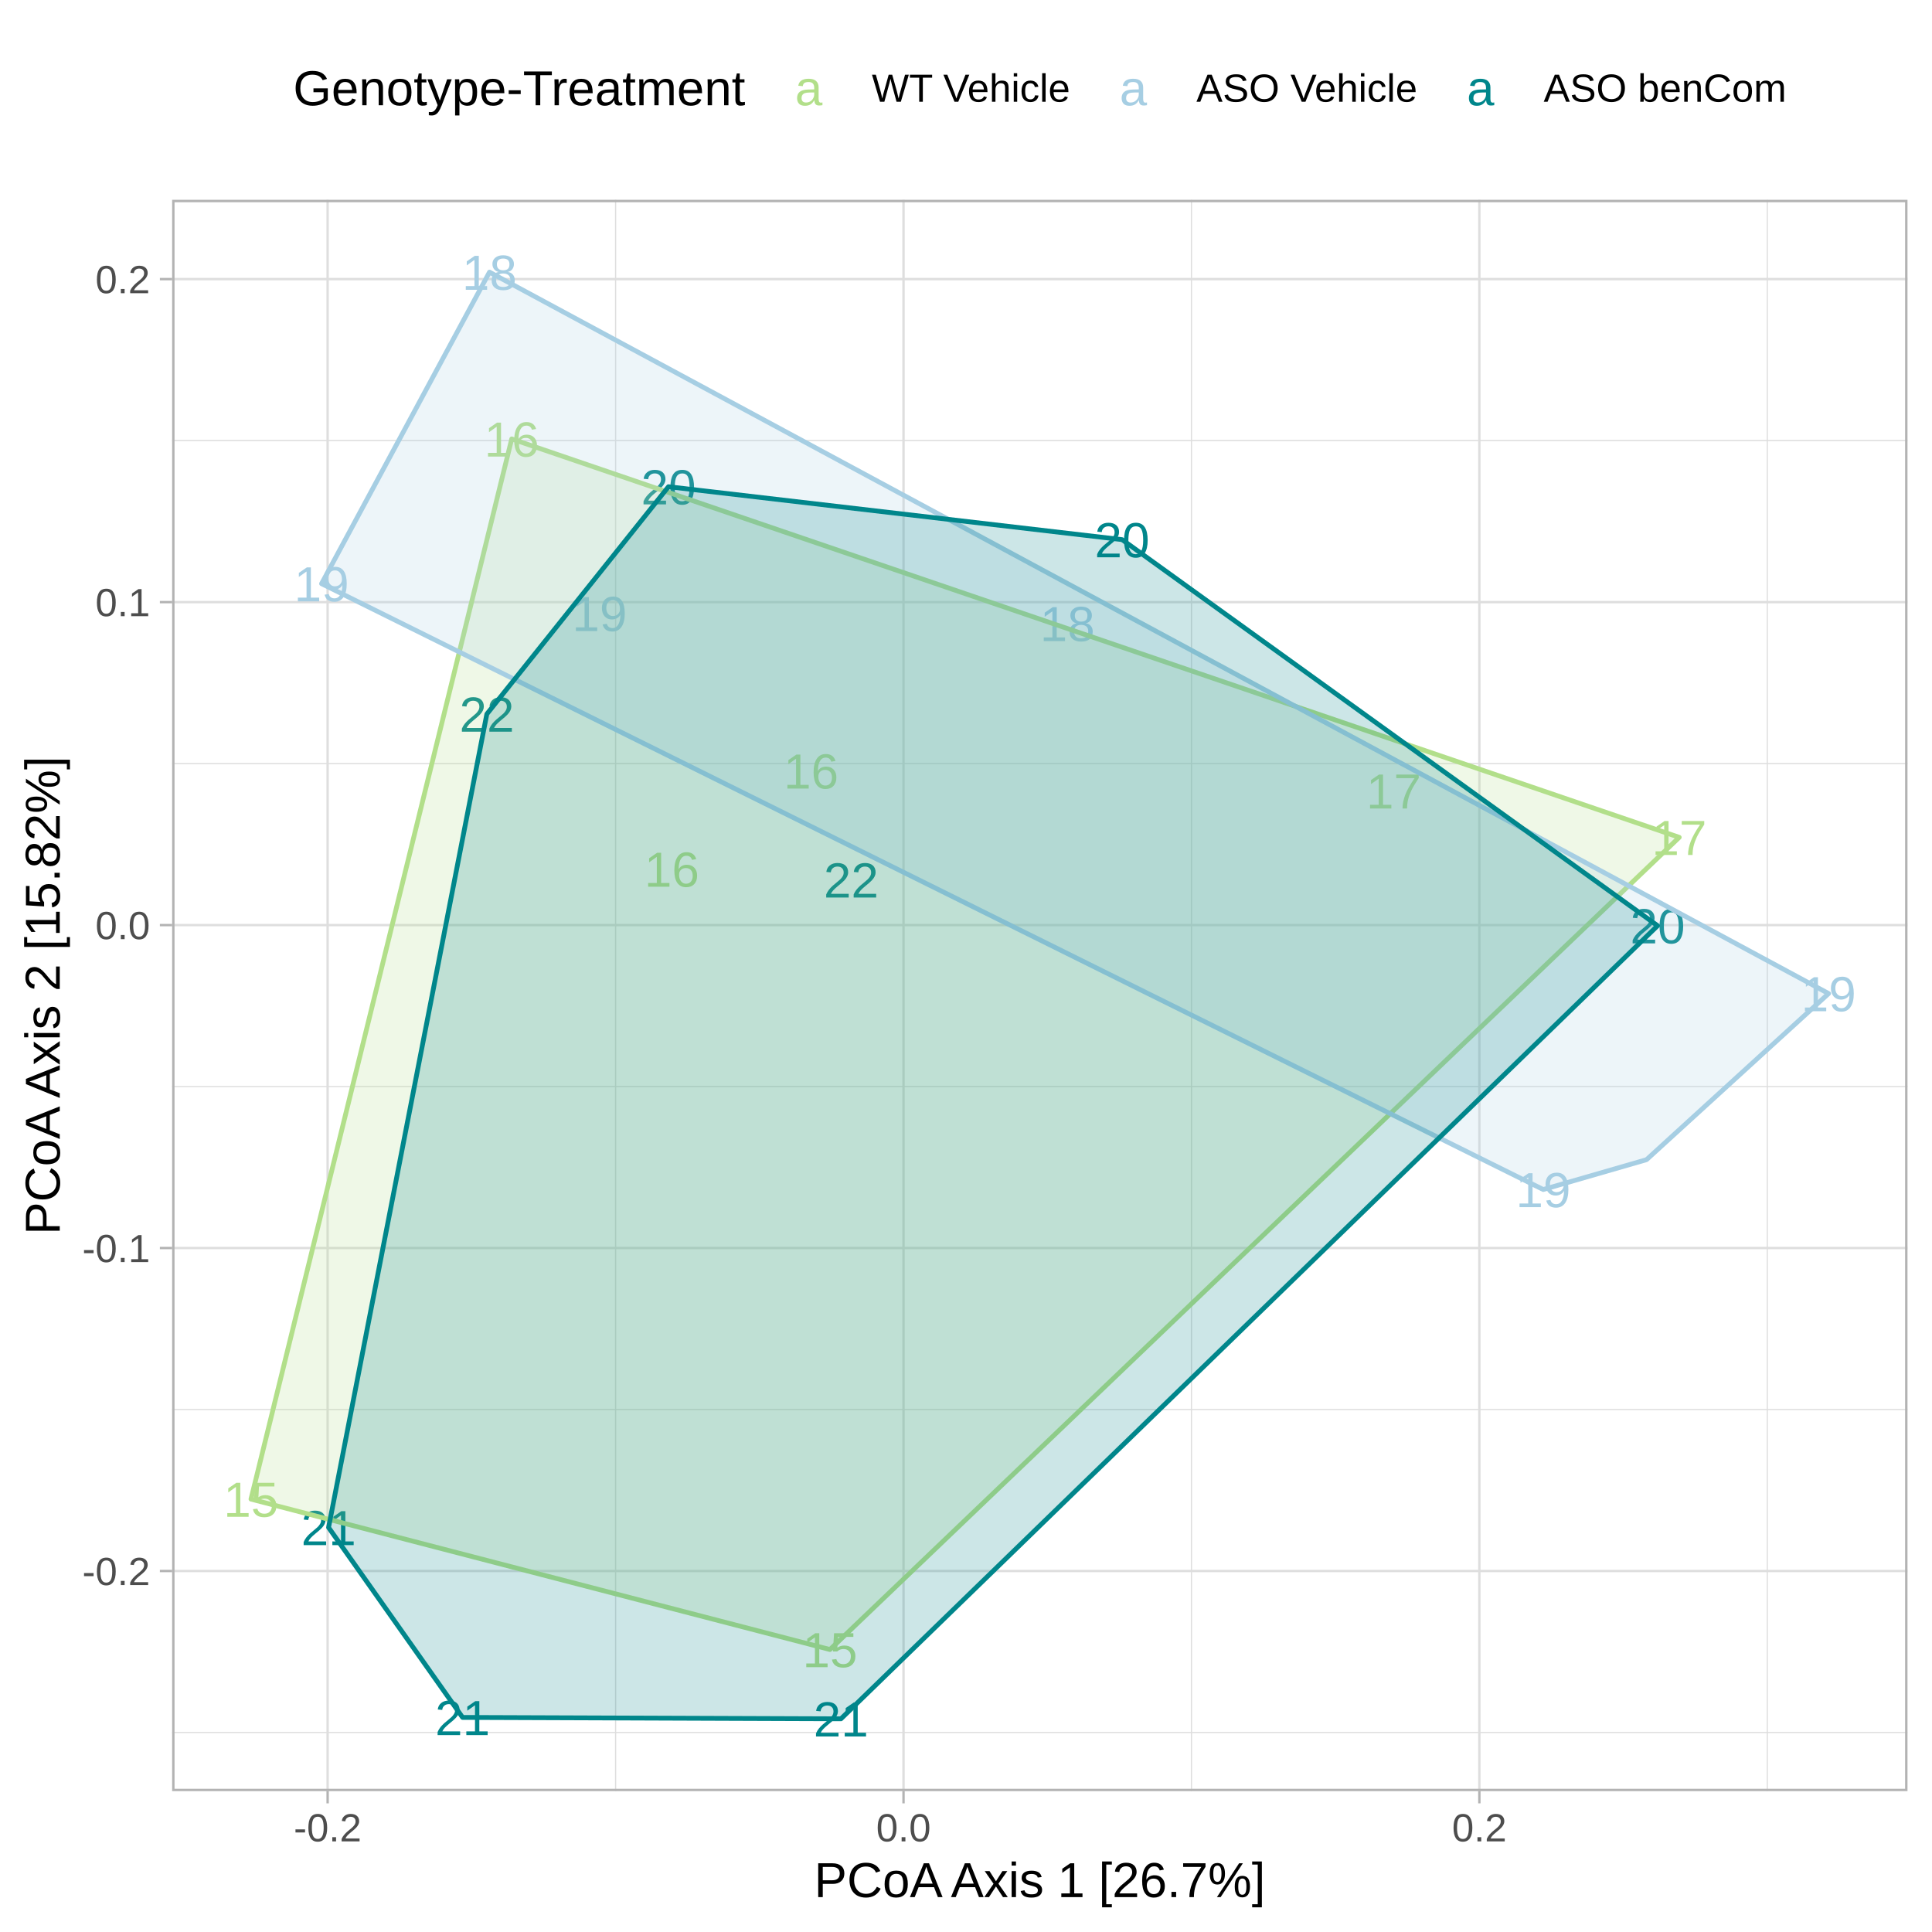
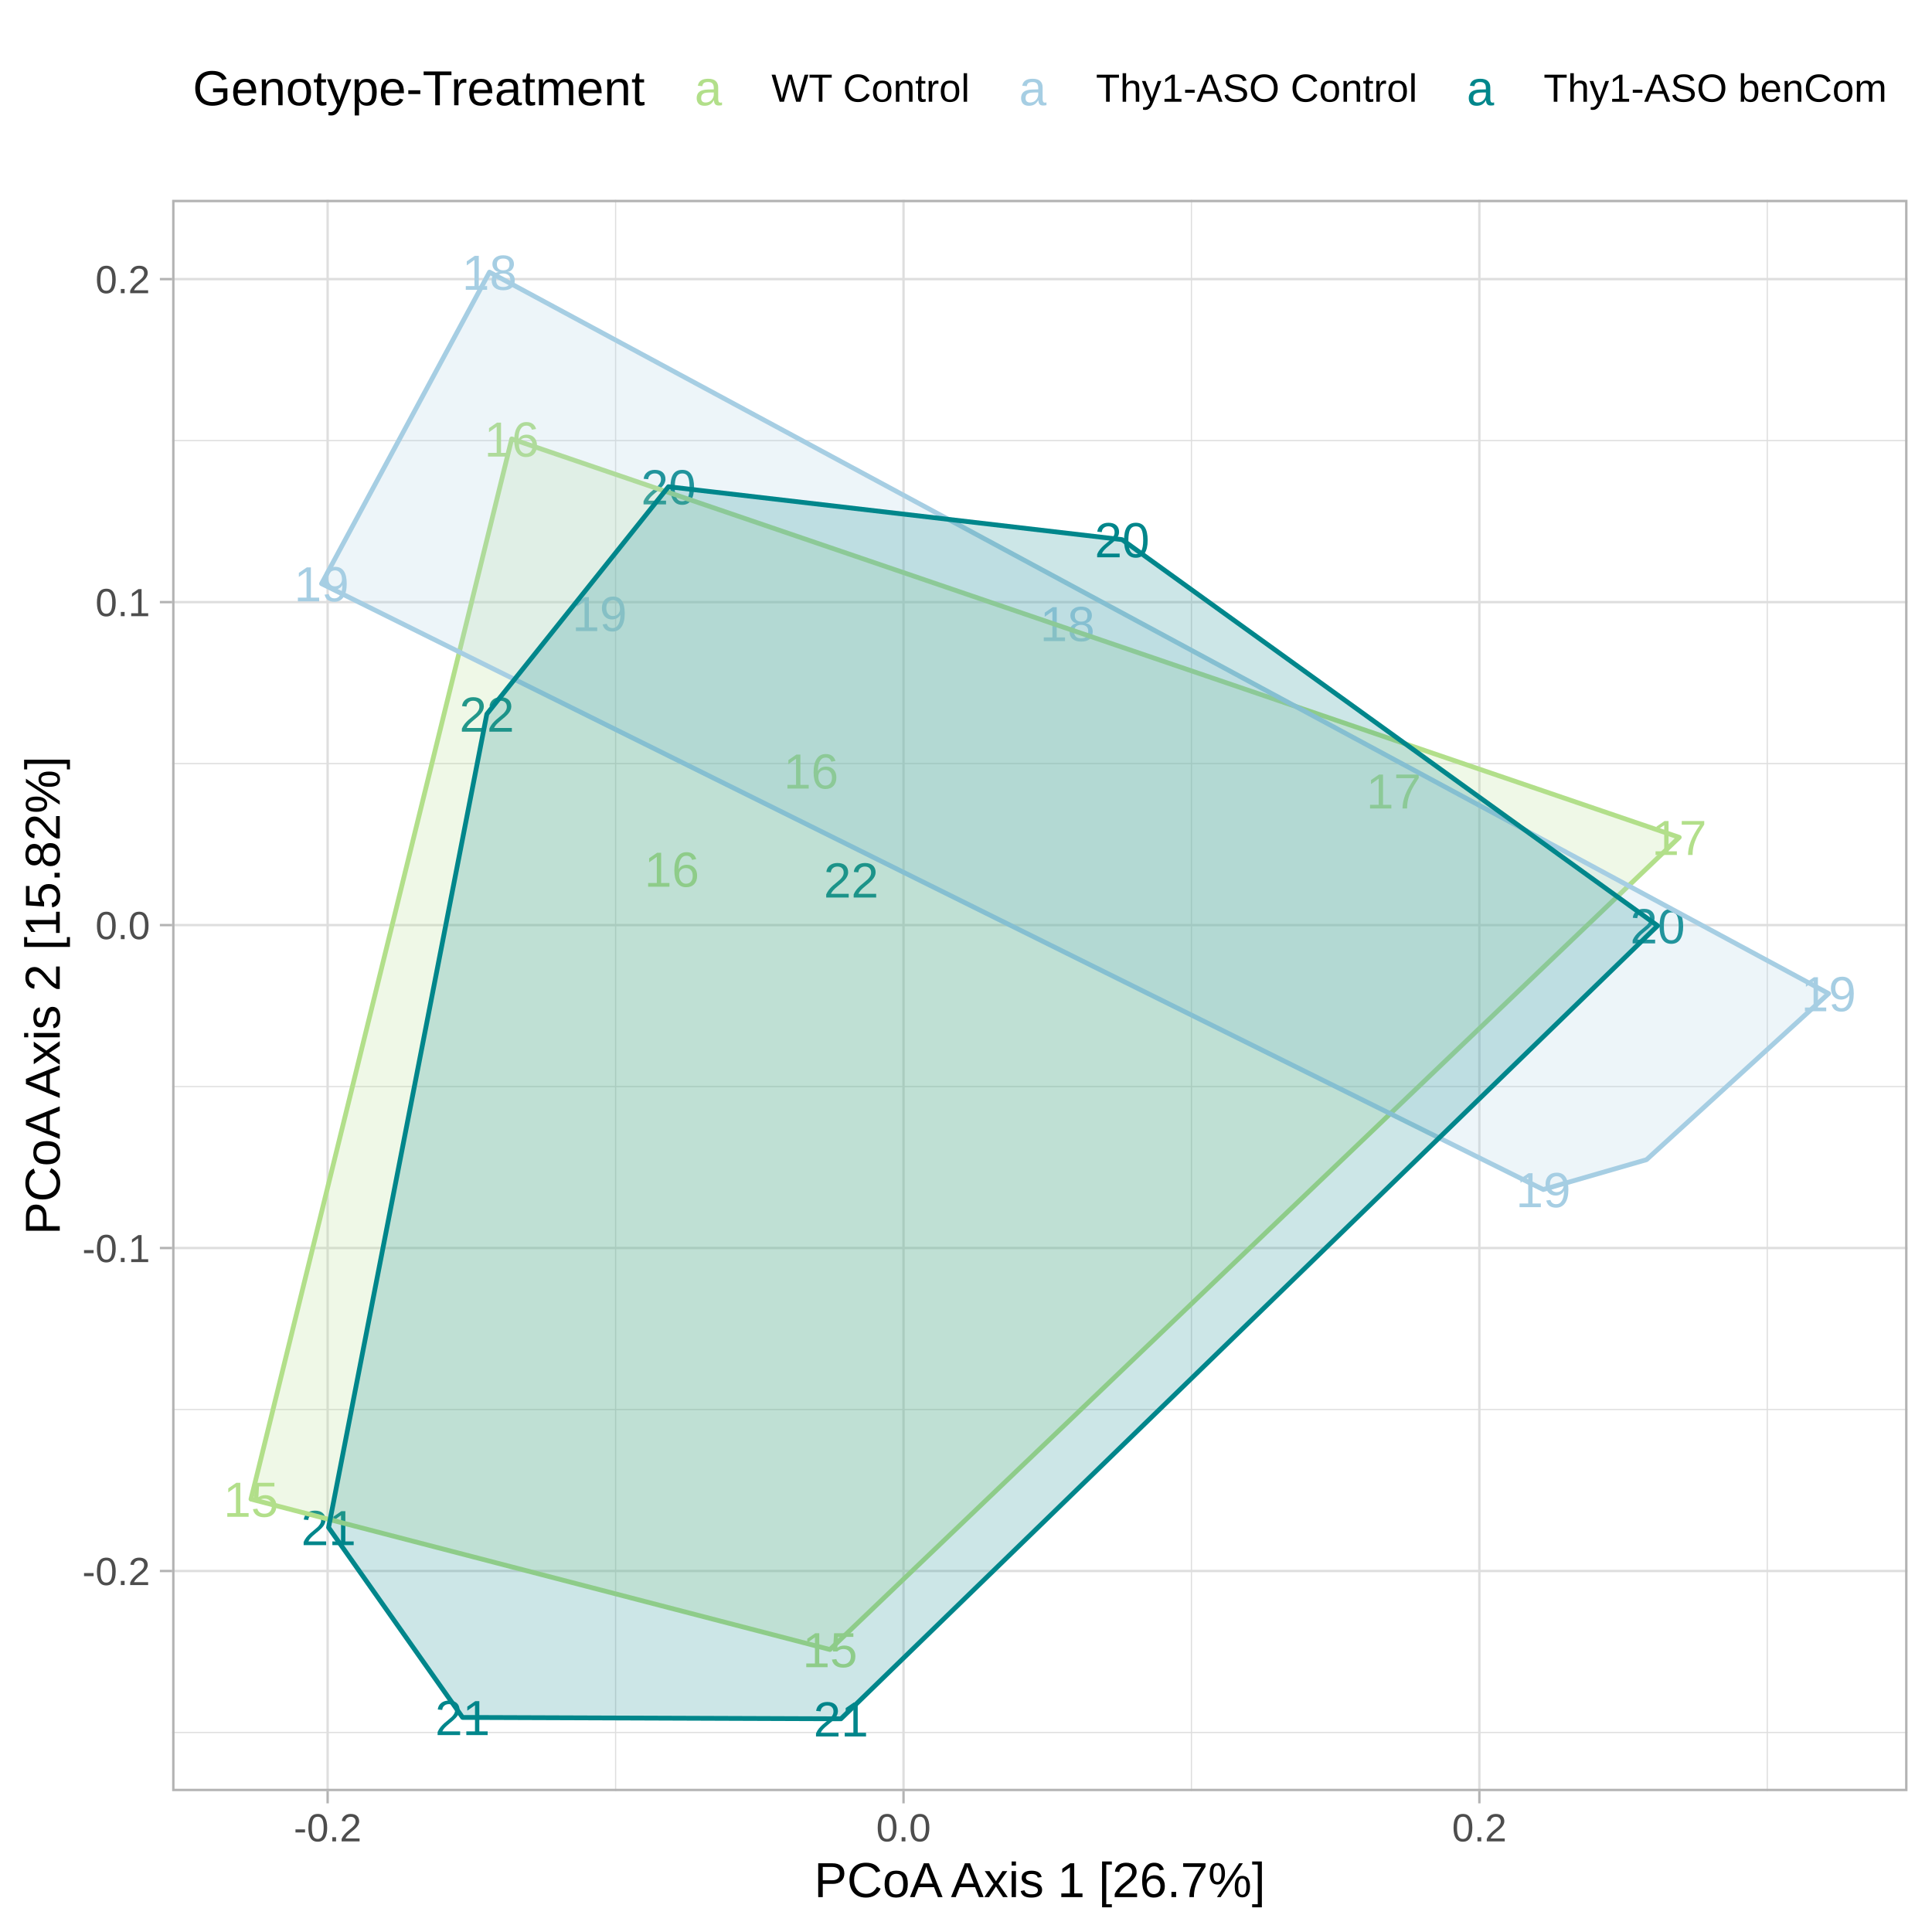
<svg xmlns="http://www.w3.org/2000/svg" width="432.00pt" height="432.00pt" viewBox="0 0 432.00 432.00">
  <g class="svglite">
    <defs>
      <style type="text/css">
    .svglite line, .svglite polyline, .svglite polygon, .svglite path, .svglite rect, .svglite circle {
      fill: none;
      stroke: #000000;
      stroke-linecap: round;
      stroke-linejoin: round;
      stroke-miterlimit: 10.00;
    }
    .svglite text {
      white-space: pre;
    }
    .svglite g.glyphgroup path {
      fill: inherit;
      stroke: none;
    }
  </style>
    </defs>
    <rect width="100%" height="100%" style="stroke: none; fill: #FFFFFF;" />
    <defs>
      <clipPath id="cpMC4wMHw0MzIuMDB8MC4wMHw0MzIuMDA=">
        <rect x="0.00" y="0.00" width="432.00" height="432.00" />
      </clipPath>
    </defs>
    <g clip-path="url(#cpMC4wMHw0MzIuMDB8MC4wMHw0MzIuMDA=)">
      <rect x="0" y="0.00" width="432.00" height="432.00" style="stroke-width: 1.07; stroke: #FFFFFF; fill: #FFFFFF;" />
    </g>
    <defs>
      <clipPath id="cpMzguNDl8NDI2LjUyfDQ0LjY4fDQwMC41MA==">
        <rect x="38.49" y="44.68" width="388.03" height="355.83" />
      </clipPath>
    </defs>
    <g clip-path="url(#cpMzguNDl8NDI2LjUyfDQ0LjY4fDQwMC41MA==)">
      <rect x="38.49" y="44.68" width="388.03" height="355.83" style="stroke-width: 1.07; stroke: none; fill: #FFFFFF;" />
      <polyline points="38.49,387.39 426.52,387.39 " style="stroke-width: 0.27; stroke: #DEDEDE; stroke-linecap: butt;" />
      <polyline points="38.49,315.17 426.52,315.17 " style="stroke-width: 0.27; stroke: #DEDEDE; stroke-linecap: butt;" />
      <polyline points="38.49,242.95 426.52,242.95 " style="stroke-width: 0.27; stroke: #DEDEDE; stroke-linecap: butt;" />
      <polyline points="38.49,170.74 426.52,170.74 " style="stroke-width: 0.27; stroke: #DEDEDE; stroke-linecap: butt;" />
      <polyline points="38.49,98.52 426.52,98.52 " style="stroke-width: 0.27; stroke: #DEDEDE; stroke-linecap: butt;" />
      <polyline points="137.65,400.50 137.65,44.68 " style="stroke-width: 0.27; stroke: #DEDEDE; stroke-linecap: butt;" />
      <polyline points="266.41,400.50 266.41,44.68 " style="stroke-width: 0.27; stroke: #DEDEDE; stroke-linecap: butt;" />
      <polyline points="395.17,400.50 395.17,44.68 " style="stroke-width: 0.27; stroke: #DEDEDE; stroke-linecap: butt;" />
      <polyline points="38.49,351.28 426.52,351.28 " style="stroke-width: 0.53; stroke: #DEDEDE; stroke-linecap: butt;" />
      <polyline points="38.49,279.06 426.52,279.06 " style="stroke-width: 0.53; stroke: #DEDEDE; stroke-linecap: butt;" />
      <polyline points="38.49,206.85 426.52,206.85 " style="stroke-width: 0.53; stroke: #DEDEDE; stroke-linecap: butt;" />
      <polyline points="38.49,134.63 426.52,134.63 " style="stroke-width: 0.53; stroke: #DEDEDE; stroke-linecap: butt;" />
      <polyline points="38.49,62.41 426.52,62.41 " style="stroke-width: 0.53; stroke: #DEDEDE; stroke-linecap: butt;" />
      <polyline points="73.26,400.50 73.26,44.68 " style="stroke-width: 0.53; stroke: #DEDEDE; stroke-linecap: butt;" />
      <polyline points="202.03,400.50 202.03,44.68 " style="stroke-width: 0.53; stroke: #DEDEDE; stroke-linecap: butt;" />
      <polyline points="330.79,400.50 330.79,44.68 " style="stroke-width: 0.53; stroke: #DEDEDE; stroke-linecap: butt;" />
      <text x="185.58" y="372.79" text-anchor="middle" style="font-size: 11.04px;fill: #B2DF8A; font-family: &quot;Arial&quot;;" textLength="12.28px" lengthAdjust="spacingAndGlyphs">15</text>
      <text x="56.12" y="339.16" text-anchor="middle" style="font-size: 11.04px;fill: #B2DF8A; font-family: &quot;Arial&quot;;" textLength="12.28px" lengthAdjust="spacingAndGlyphs">15</text>
      <text x="114.42" y="102.09" text-anchor="middle" style="font-size: 11.04px;fill: #B2DF8A; font-family: &quot;Arial&quot;;" textLength="12.28px" lengthAdjust="spacingAndGlyphs">16</text>
      <text x="181.36" y="176.32" text-anchor="middle" style="font-size: 11.04px;fill: #B2DF8A; font-family: &quot;Arial&quot;;" textLength="12.28px" lengthAdjust="spacingAndGlyphs">16</text>
      <text x="150.22" y="198.27" text-anchor="middle" style="font-size: 11.04px;fill: #B2DF8A; font-family: &quot;Arial&quot;;" textLength="12.28px" lengthAdjust="spacingAndGlyphs">16</text>
      <text x="311.64" y="180.78" text-anchor="middle" style="font-size: 11.04px;fill: #B2DF8A; font-family: &quot;Arial&quot;;" textLength="12.28px" lengthAdjust="spacingAndGlyphs">17</text>
      <text x="375.48" y="191.18" text-anchor="middle" style="font-size: 11.04px;fill: #B2DF8A; font-family: &quot;Arial&quot;;" textLength="12.28px" lengthAdjust="spacingAndGlyphs">17</text>
      <text x="109.45" y="64.80" text-anchor="middle" style="font-size: 11.04px;fill: #A6CEE3; font-family: &quot;Arial&quot;;" textLength="12.28px" lengthAdjust="spacingAndGlyphs">18</text>
      <text x="345.07" y="269.93" text-anchor="middle" style="font-size: 11.04px;fill: #A6CEE3; font-family: &quot;Arial&quot;;" textLength="12.28px" lengthAdjust="spacingAndGlyphs">19</text>
      <text x="71.90" y="134.46" text-anchor="middle" style="font-size: 11.04px;fill: #A6CEE3; font-family: &quot;Arial&quot;;" textLength="12.28px" lengthAdjust="spacingAndGlyphs">19</text>
      <text x="134.07" y="141.11" text-anchor="middle" style="font-size: 11.04px;fill: #A6CEE3; font-family: &quot;Arial&quot;;" textLength="12.28px" lengthAdjust="spacingAndGlyphs">19</text>
      <text x="238.68" y="143.36" text-anchor="middle" style="font-size: 11.04px;fill: #A6CEE3; font-family: &quot;Arial&quot;;" textLength="12.28px" lengthAdjust="spacingAndGlyphs">18</text>
      <text x="408.88" y="226.11" text-anchor="middle" style="font-size: 11.04px;fill: #A6CEE3; font-family: &quot;Arial&quot;;" textLength="12.28px" lengthAdjust="spacingAndGlyphs">19</text>
      <text x="149.47" y="112.78" text-anchor="middle" style="font-size: 11.04px;fill: #00868B; font-family: &quot;Arial&quot;;" textLength="12.28px" lengthAdjust="spacingAndGlyphs">20</text>
      <text x="103.43" y="387.97" text-anchor="middle" style="font-size: 11.04px;fill: #00868B; font-family: &quot;Arial&quot;;" textLength="12.28px" lengthAdjust="spacingAndGlyphs">21</text>
      <text x="188.04" y="388.28" text-anchor="middle" style="font-size: 11.04px;fill: #00868B; font-family: &quot;Arial&quot;;" textLength="12.28px" lengthAdjust="spacingAndGlyphs">21</text>
      <text x="73.47" y="345.50" text-anchor="middle" style="font-size: 11.04px;fill: #00868B; font-family: &quot;Arial&quot;;" textLength="12.28px" lengthAdjust="spacingAndGlyphs">21</text>
      <text x="190.32" y="200.69" text-anchor="middle" style="font-size: 11.04px;fill: #00868B; font-family: &quot;Arial&quot;;" textLength="12.28px" lengthAdjust="spacingAndGlyphs">22</text>
      <text x="108.86" y="163.61" text-anchor="middle" style="font-size: 11.04px;fill: #00868B; font-family: &quot;Arial&quot;;" textLength="12.28px" lengthAdjust="spacingAndGlyphs">22</text>
      <text x="370.64" y="210.94" text-anchor="middle" style="font-size: 11.04px;fill: #00868B; font-family: &quot;Arial&quot;;" textLength="12.28px" lengthAdjust="spacingAndGlyphs">20</text>
      <text x="250.90" y="124.61" text-anchor="middle" style="font-size: 11.04px;fill: #00868B; font-family: &quot;Arial&quot;;" textLength="12.28px" lengthAdjust="spacingAndGlyphs">20</text>
      <polygon points="185.58,368.84 56.12,335.21 114.42,98.14 375.48,187.23 " style="stroke-width: 1.07; stroke: #B2DF8A; stroke-linecap: butt; fill: #B2DF8A; fill-opacity: 0.20;" />
      <polygon points="408.88,222.16 368.16,259.31 345.07,265.98 71.90,130.51 109.45,60.85 " style="stroke-width: 1.07; stroke: #A6CEE3; stroke-linecap: butt; fill: #A6CEE3; fill-opacity: 0.20;" />
      <polygon points="188.04,384.33 103.43,384.02 73.47,341.55 108.86,159.66 149.47,108.83 250.90,120.66 370.64,206.99 " style="stroke-width: 1.07; stroke: #00868B; stroke-linecap: butt; fill: #00868B; fill-opacity: 0.20;" />
      <rect x="38.49" y="44.68" width="388.03" height="355.83" style="stroke-width: 1.07; stroke: #B3B3B3;" />
    </g>
    <g clip-path="url(#cpMC4wMHw0MzIuMDB8MC4wMHw0MzIuMDA=)">
      <text x="33.56" y="354.43" text-anchor="end" style="font-size: 8.80px;fill: #4D4D4D; font-family: &quot;Arial&quot;;" textLength="15.14px" lengthAdjust="spacingAndGlyphs">-0.2</text>
      <text x="33.56" y="282.21" text-anchor="end" style="font-size: 8.80px;fill: #4D4D4D; font-family: &quot;Arial&quot;;" textLength="15.14px" lengthAdjust="spacingAndGlyphs">-0.1</text>
      <text x="33.56" y="210.00" text-anchor="end" style="font-size: 8.80px;fill: #4D4D4D; font-family: &quot;Arial&quot;;" textLength="12.22px" lengthAdjust="spacingAndGlyphs">0.0</text>
      <text x="33.56" y="137.78" text-anchor="end" style="font-size: 8.80px;fill: #4D4D4D; font-family: &quot;Arial&quot;;" textLength="12.22px" lengthAdjust="spacingAndGlyphs">0.1</text>
      <text x="33.56" y="65.56" text-anchor="end" style="font-size: 8.80px;fill: #4D4D4D; font-family: &quot;Arial&quot;;" textLength="12.22px" lengthAdjust="spacingAndGlyphs">0.2</text>
      <polyline points="35.75,351.28 38.49,351.28 " style="stroke-width: 0.53; stroke: #B3B3B3; stroke-linecap: butt;" />
      <polyline points="35.75,279.06 38.49,279.06 " style="stroke-width: 0.53; stroke: #B3B3B3; stroke-linecap: butt;" />
      <polyline points="35.75,206.85 38.49,206.85 " style="stroke-width: 0.53; stroke: #B3B3B3; stroke-linecap: butt;" />
      <polyline points="35.75,134.63 38.49,134.63 " style="stroke-width: 0.53; stroke: #B3B3B3; stroke-linecap: butt;" />
      <polyline points="35.75,62.41 38.49,62.41 " style="stroke-width: 0.53; stroke: #B3B3B3; stroke-linecap: butt;" />
      <polyline points="73.26,403.24 73.26,400.50 " style="stroke-width: 0.53; stroke: #B3B3B3; stroke-linecap: butt;" />
      <polyline points="202.03,403.24 202.03,400.50 " style="stroke-width: 0.53; stroke: #B3B3B3; stroke-linecap: butt;" />
      <polyline points="330.79,403.24 330.79,400.50 " style="stroke-width: 0.53; stroke: #B3B3B3; stroke-linecap: butt;" />
      <text x="73.26" y="411.74" text-anchor="middle" style="font-size: 8.80px;fill: #4D4D4D; font-family: &quot;Arial&quot;;" textLength="15.14px" lengthAdjust="spacingAndGlyphs">-0.2</text>
      <text x="202.03" y="411.74" text-anchor="middle" style="font-size: 8.80px;fill: #4D4D4D; font-family: &quot;Arial&quot;;" textLength="12.22px" lengthAdjust="spacingAndGlyphs">0.0</text>
      <text x="330.79" y="411.74" text-anchor="middle" style="font-size: 8.80px;fill: #4D4D4D; font-family: &quot;Arial&quot;;" textLength="12.22px" lengthAdjust="spacingAndGlyphs">0.2</text>
      <text x="232.50" y="424.20" text-anchor="middle" style="font-size: 11.00px; font-family: &quot;Arial&quot;;" textLength="100.97px" lengthAdjust="spacingAndGlyphs">PCoA Axis 1 [26.7%]</text>
      <text transform="translate(13.36,222.59) rotate(-90)" text-anchor="middle" style="font-size: 11.00px; font-family: &quot;Arial&quot;;" textLength="107.09px" lengthAdjust="spacingAndGlyphs">PCoA Axis 2 [15.82%]</text>
-       <rect x="60.08" y="5.48" width="344.85" height="28.24" style="stroke-width: 1.07; stroke: none; fill: #FFFFFF;" />
-       <text x="65.56" y="23.54" style="font-size: 11.00px; font-family: &quot;Arial&quot;;" textLength="101.16px" lengthAdjust="spacingAndGlyphs">Genotype-Treatment</text>
-       <rect x="172.19" y="10.96" width="17.28" height="17.28" style="stroke-width: 1.07; stroke: none; fill: #FFFFFF;" />
-       <text x="180.83" y="23.55" text-anchor="middle" style="font-size: 11.04px;fill: #B2DF8A; font-family: &quot;Arial&quot;;" textLength="6.14px" lengthAdjust="spacingAndGlyphs">a</text>
-       <rect x="244.76" y="10.96" width="17.28" height="17.28" style="stroke-width: 1.07; stroke: none; fill: #FFFFFF;" />
-       <text x="253.40" y="23.55" text-anchor="middle" style="font-size: 11.04px;fill: #A6CEE3; font-family: &quot;Arial&quot;;" textLength="6.14px" lengthAdjust="spacingAndGlyphs">a</text>
-       <rect x="322.41" y="10.96" width="17.28" height="17.28" style="stroke-width: 1.07; stroke: none; fill: #FFFFFF;" />
-       <text x="331.05" y="23.55" text-anchor="middle" style="font-size: 11.04px;fill: #00868B; font-family: &quot;Arial&quot;;" textLength="6.14px" lengthAdjust="spacingAndGlyphs">a</text>
-       <text x="194.95" y="22.75" style="font-size: 8.80px; font-family: &quot;Arial&quot;;" textLength="44.33px" lengthAdjust="spacingAndGlyphs">WT Vehicle</text>
-       <text x="267.52" y="22.75" style="font-size: 8.80px; font-family: &quot;Arial&quot;;" textLength="49.41px" lengthAdjust="spacingAndGlyphs">ASO Vehicle</text>
-       <text x="345.17" y="22.75" style="font-size: 8.80px; font-family: &quot;Arial&quot;;" textLength="54.28px" lengthAdjust="spacingAndGlyphs">ASO benCom</text>
+       <rect x="37.63" y="5.48" width="389.75" height="28.24" style="stroke-width: 1.07; stroke: none; fill: #FFFFFF;" />
+       <text x="43.11" y="23.54" style="font-size: 11.00px; font-family: &quot;Arial&quot;;" textLength="101.16px" lengthAdjust="spacingAndGlyphs">Genotype-Treatment</text>
+       <rect x="149.74" y="10.96" width="17.28" height="17.28" style="stroke-width: 1.07; stroke: none; fill: #FFFFFF;" />
+       <text x="158.38" y="23.55" text-anchor="middle" style="font-size: 11.04px;fill: #B2DF8A; font-family: &quot;Arial&quot;;" textLength="6.14px" lengthAdjust="spacingAndGlyphs">a</text>
+       <rect x="222.28" y="10.96" width="17.28" height="17.28" style="stroke-width: 1.07; stroke: none; fill: #FFFFFF;" />
+       <text x="230.92" y="23.55" text-anchor="middle" style="font-size: 11.04px;fill: #A6CEE3; font-family: &quot;Arial&quot;;" textLength="6.14px" lengthAdjust="spacingAndGlyphs">a</text>
+       <rect x="322.38" y="10.96" width="17.28" height="17.28" style="stroke-width: 1.07; stroke: none; fill: #FFFFFF;" />
+       <text x="331.02" y="23.55" text-anchor="middle" style="font-size: 11.04px;fill: #00868B; font-family: &quot;Arial&quot;;" textLength="6.14px" lengthAdjust="spacingAndGlyphs">a</text>
+       <text x="172.50" y="22.75" style="font-size: 8.80px; font-family: &quot;Arial&quot;;" textLength="44.30px" lengthAdjust="spacingAndGlyphs">WT Control</text>
+       <text x="245.04" y="22.75" style="font-size: 8.80px; font-family: &quot;Arial&quot;;" textLength="71.86px" lengthAdjust="spacingAndGlyphs">Thy1-ASO Control</text>
+       <text x="345.14" y="22.75" style="font-size: 8.80px; font-family: &quot;Arial&quot;;" textLength="76.77px" lengthAdjust="spacingAndGlyphs">Thy1-ASO benCom</text>
    </g>
  </g>
</svg>
